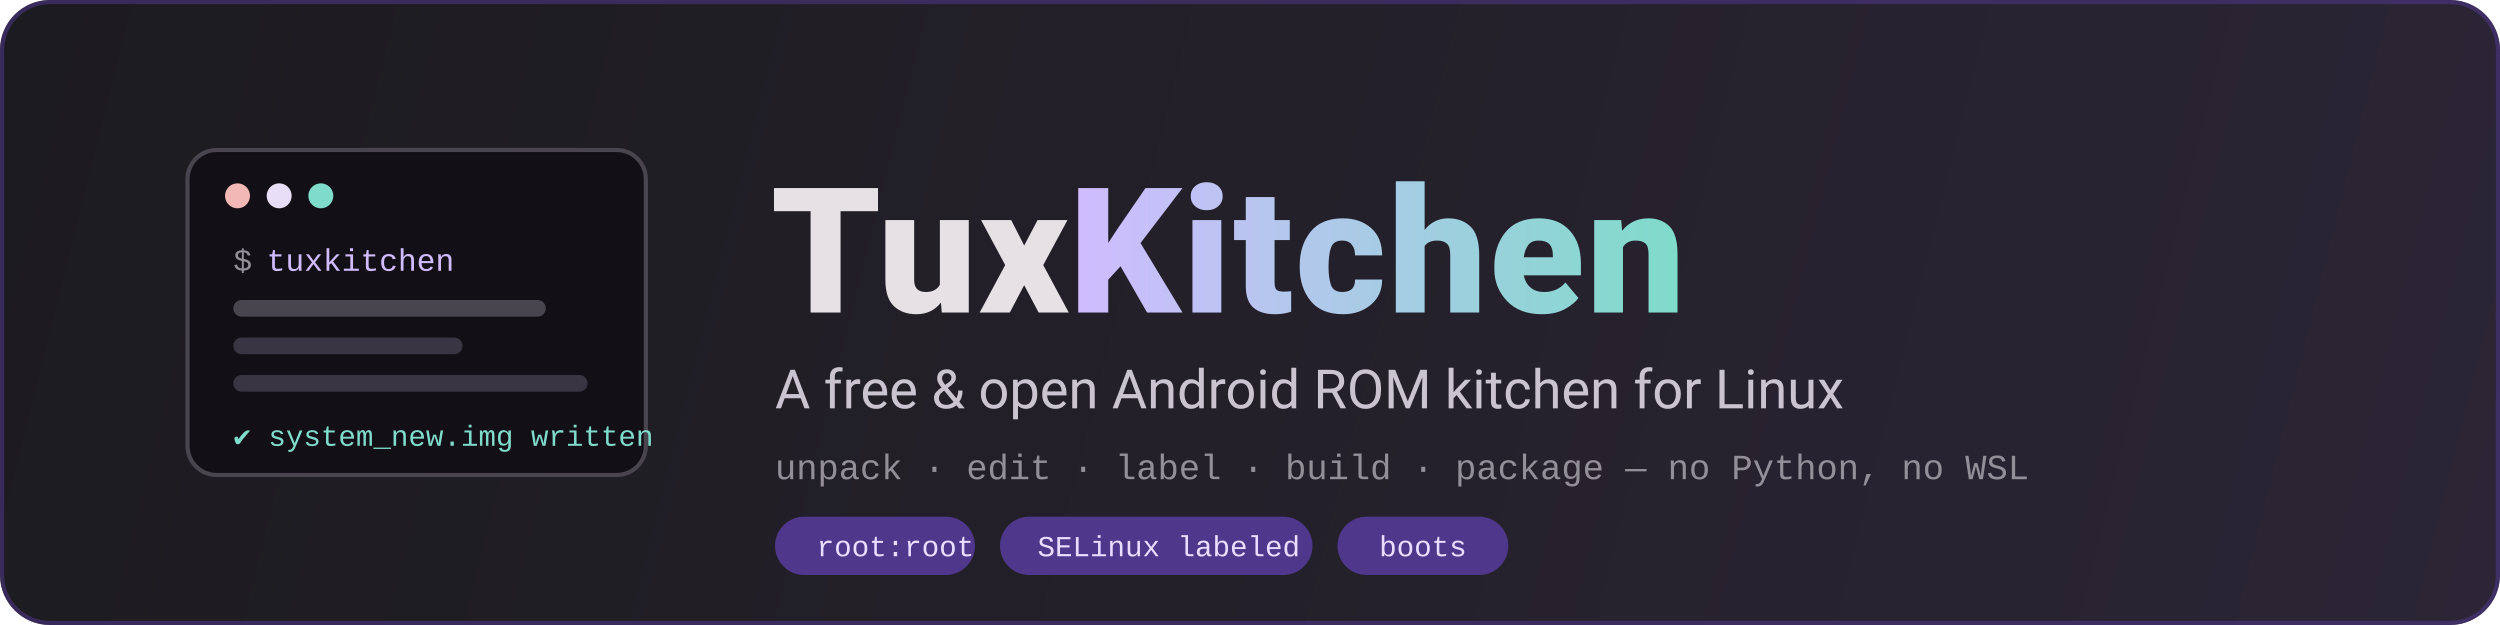
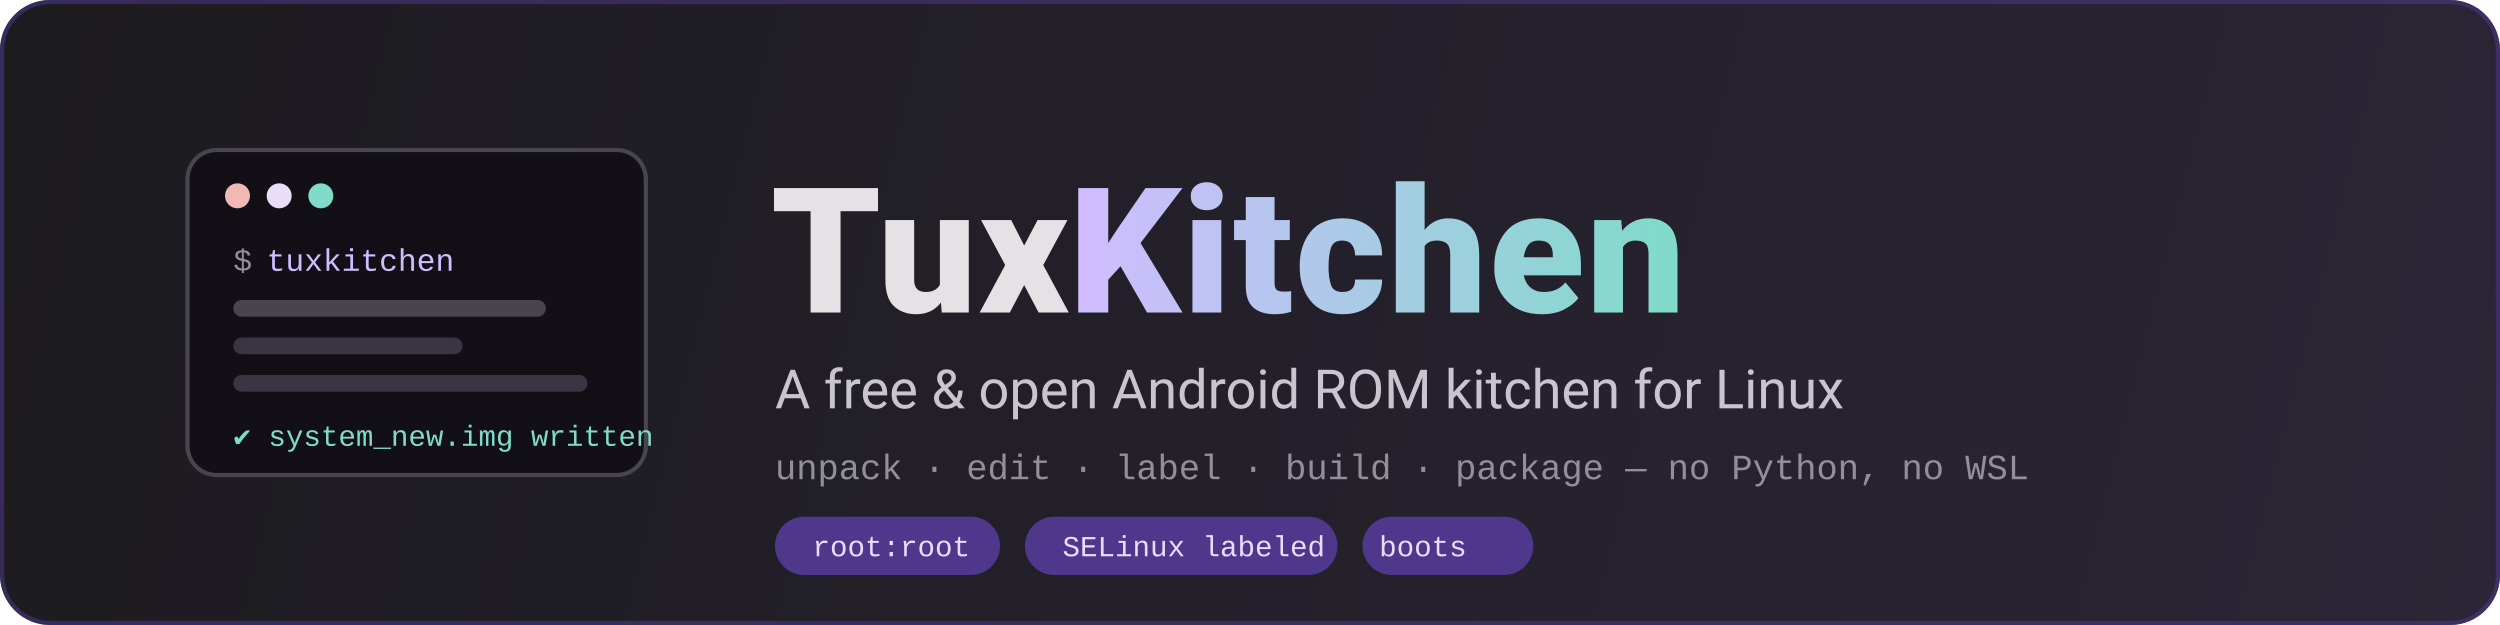
<svg xmlns="http://www.w3.org/2000/svg" width="1200" height="300" viewBox="0 0 1200 300" fill="none" role="img" aria-label="TuxKitchen banner">
  <defs>
    <linearGradient id="bg" x1="0" y1="0" x2="1200" y2="300" gradientUnits="userSpaceOnUse">
      <stop offset="0" stop-color="#1c1b1f" />
      <stop offset="1" stop-color="#2b2535" />
    </linearGradient>
    <linearGradient id="accent" x1="0" y1="0" x2="1" y2="0">
      <stop offset="0" stop-color="#d0bcff" />
      <stop offset="1" stop-color="#7fdbca" />
    </linearGradient>
  </defs>
  <rect width="1200" height="300" rx="24" fill="url(#bg)" />
  <rect x="1" y="1" width="1198" height="298" rx="23" stroke="#4f378b" stroke-opacity="0.55" stroke-width="2" />
  <rect x="90" y="72" width="220" height="156" rx="14" fill="#121016" stroke="#49454f" stroke-width="2" />
  <circle cx="114" cy="94" r="6" fill="#f2b8b5" />
  <circle cx="134" cy="94" r="6" fill="#e8def8" />
  <circle cx="154" cy="94" r="6" fill="#7fdbca" />
  <text x="112" y="130" font-family="ui-monospace, 'Courier New', monospace" font-size="15" fill="#938f99">$</text>
  <text x="128" y="130" font-family="ui-monospace, 'Courier New', monospace" font-size="15" fill="#d0bcff">tuxkitchen</text>
  <rect x="112" y="144" width="150" height="8" rx="4" fill="#49454f" />
  <rect x="112" y="162" width="110" height="8" rx="4" fill="#3a3543" />
  <rect x="112" y="180" width="170" height="8" rx="4" fill="#3a3543" />
  <text x="112" y="214" font-family="ui-monospace, 'Courier New', monospace" font-size="14" fill="#7fdbca">✔ system_new.img written</text>
  <text x="370" y="150" font-family="'Segoe UI', Roboto, Helvetica, Arial, sans-serif" font-weight="800" font-size="84" fill="#e6e1e5" letter-spacing="1">Tux</text>
  <text x="513" y="150" font-family="'Segoe UI', Roboto, Helvetica, Arial, sans-serif" font-weight="800" font-size="84" fill="url(#accent)" letter-spacing="1">Kitchen</text>
  <text x="372" y="196" font-family="'Segoe UI', Roboto, Helvetica, Arial, sans-serif" font-weight="400" font-size="26" fill="#cac4d0">A free &amp; open Android ROM kitchen for Linux</text>
  <text x="372" y="230" font-family="ui-monospace, 'Courier New', monospace" font-size="17" fill="#938f99">unpack · edit · label · build · package — no Python, no WSL</text>
-   <rect x="372" y="248" width="96" height="28" rx="14" fill="#4f378b" />
-   <text x="392" y="267" font-family="ui-monospace, 'Courier New', monospace" font-size="14" fill="#eaddff">root:root</text>
-   <rect x="480" y="248" width="150" height="28" rx="14" fill="#4f378b" />
-   <text x="498" y="267" font-family="ui-monospace, 'Courier New', monospace" font-size="14" fill="#eaddff">SELinux labeled</text>
-   <rect x="642" y="248" width="82" height="28" rx="14" fill="#4f378b" />
+   <rect x="372" y="248" width="108" height="28" rx="14" fill="#4f378b" />
+   <text x="390" y="267" font-family="ui-monospace, 'Courier New', monospace" font-size="14" fill="#eaddff">root:root</text>
+   <rect x="492" y="248" width="150" height="28" rx="14" fill="#4f378b" />
+   <text x="510" y="267" font-family="ui-monospace, 'Courier New', monospace" font-size="14" fill="#eaddff">SELinux labeled</text>
+   <rect x="654" y="248" width="82" height="28" rx="14" fill="#4f378b" />
  <text x="662" y="267" font-family="ui-monospace, 'Courier New', monospace" font-size="14" fill="#eaddff">boots</text>
</svg>
